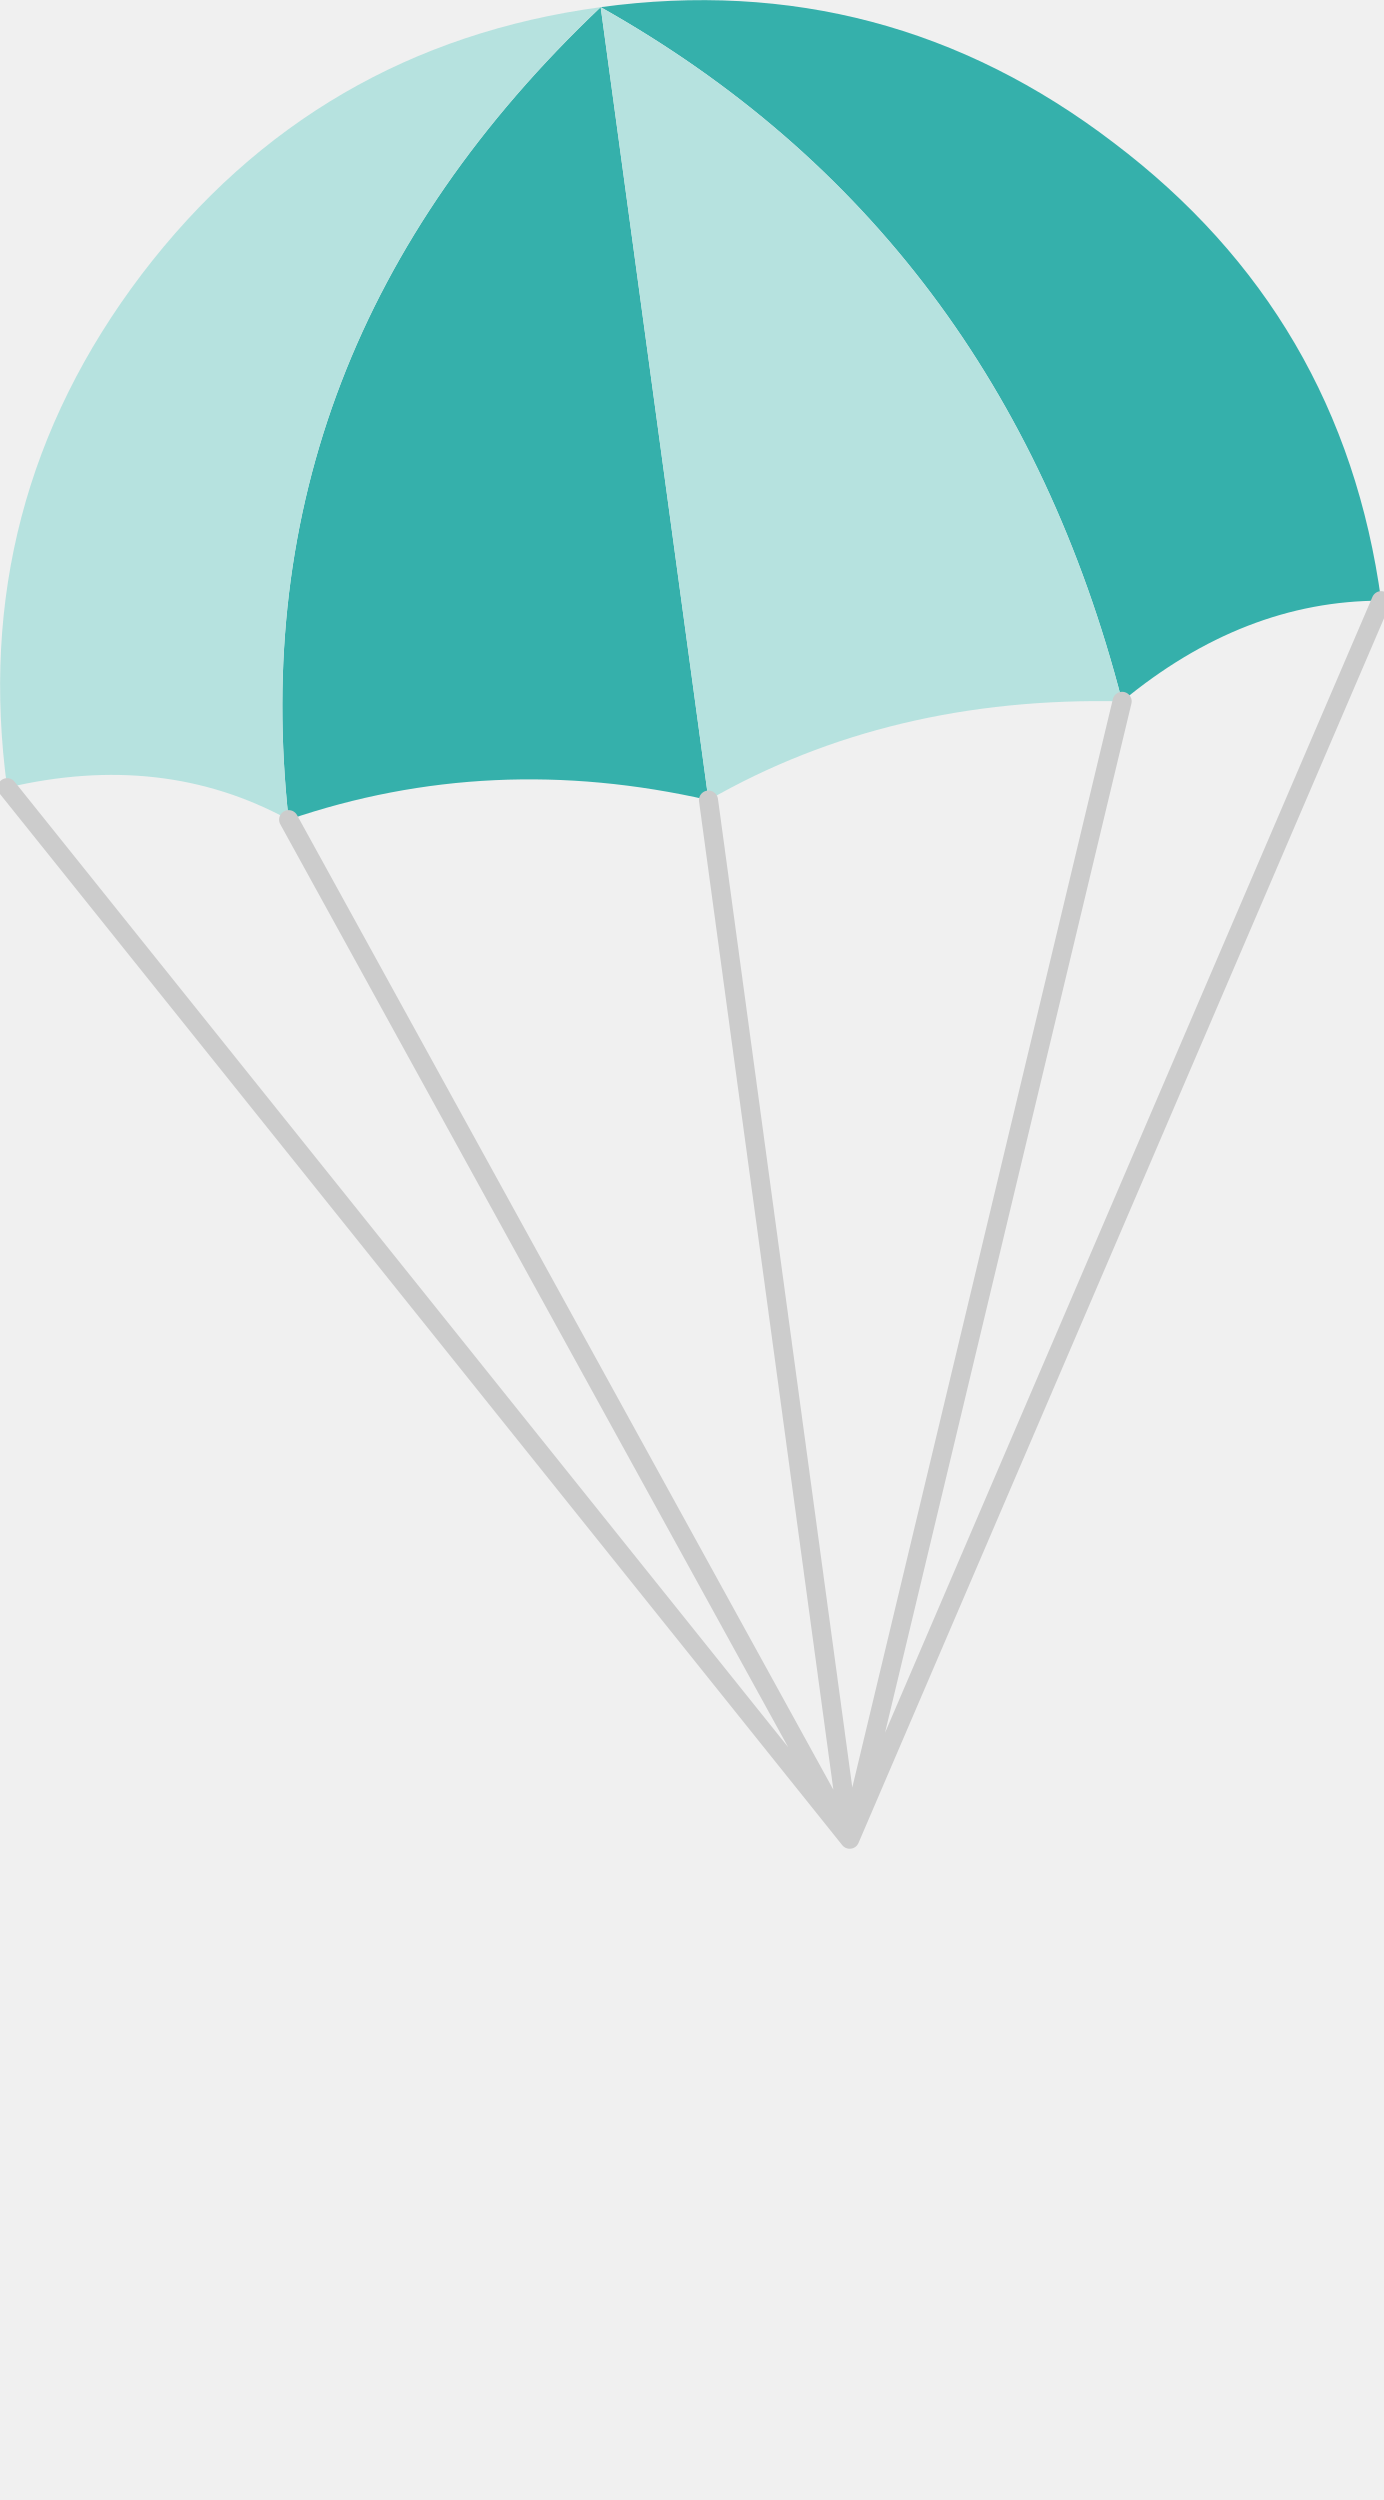
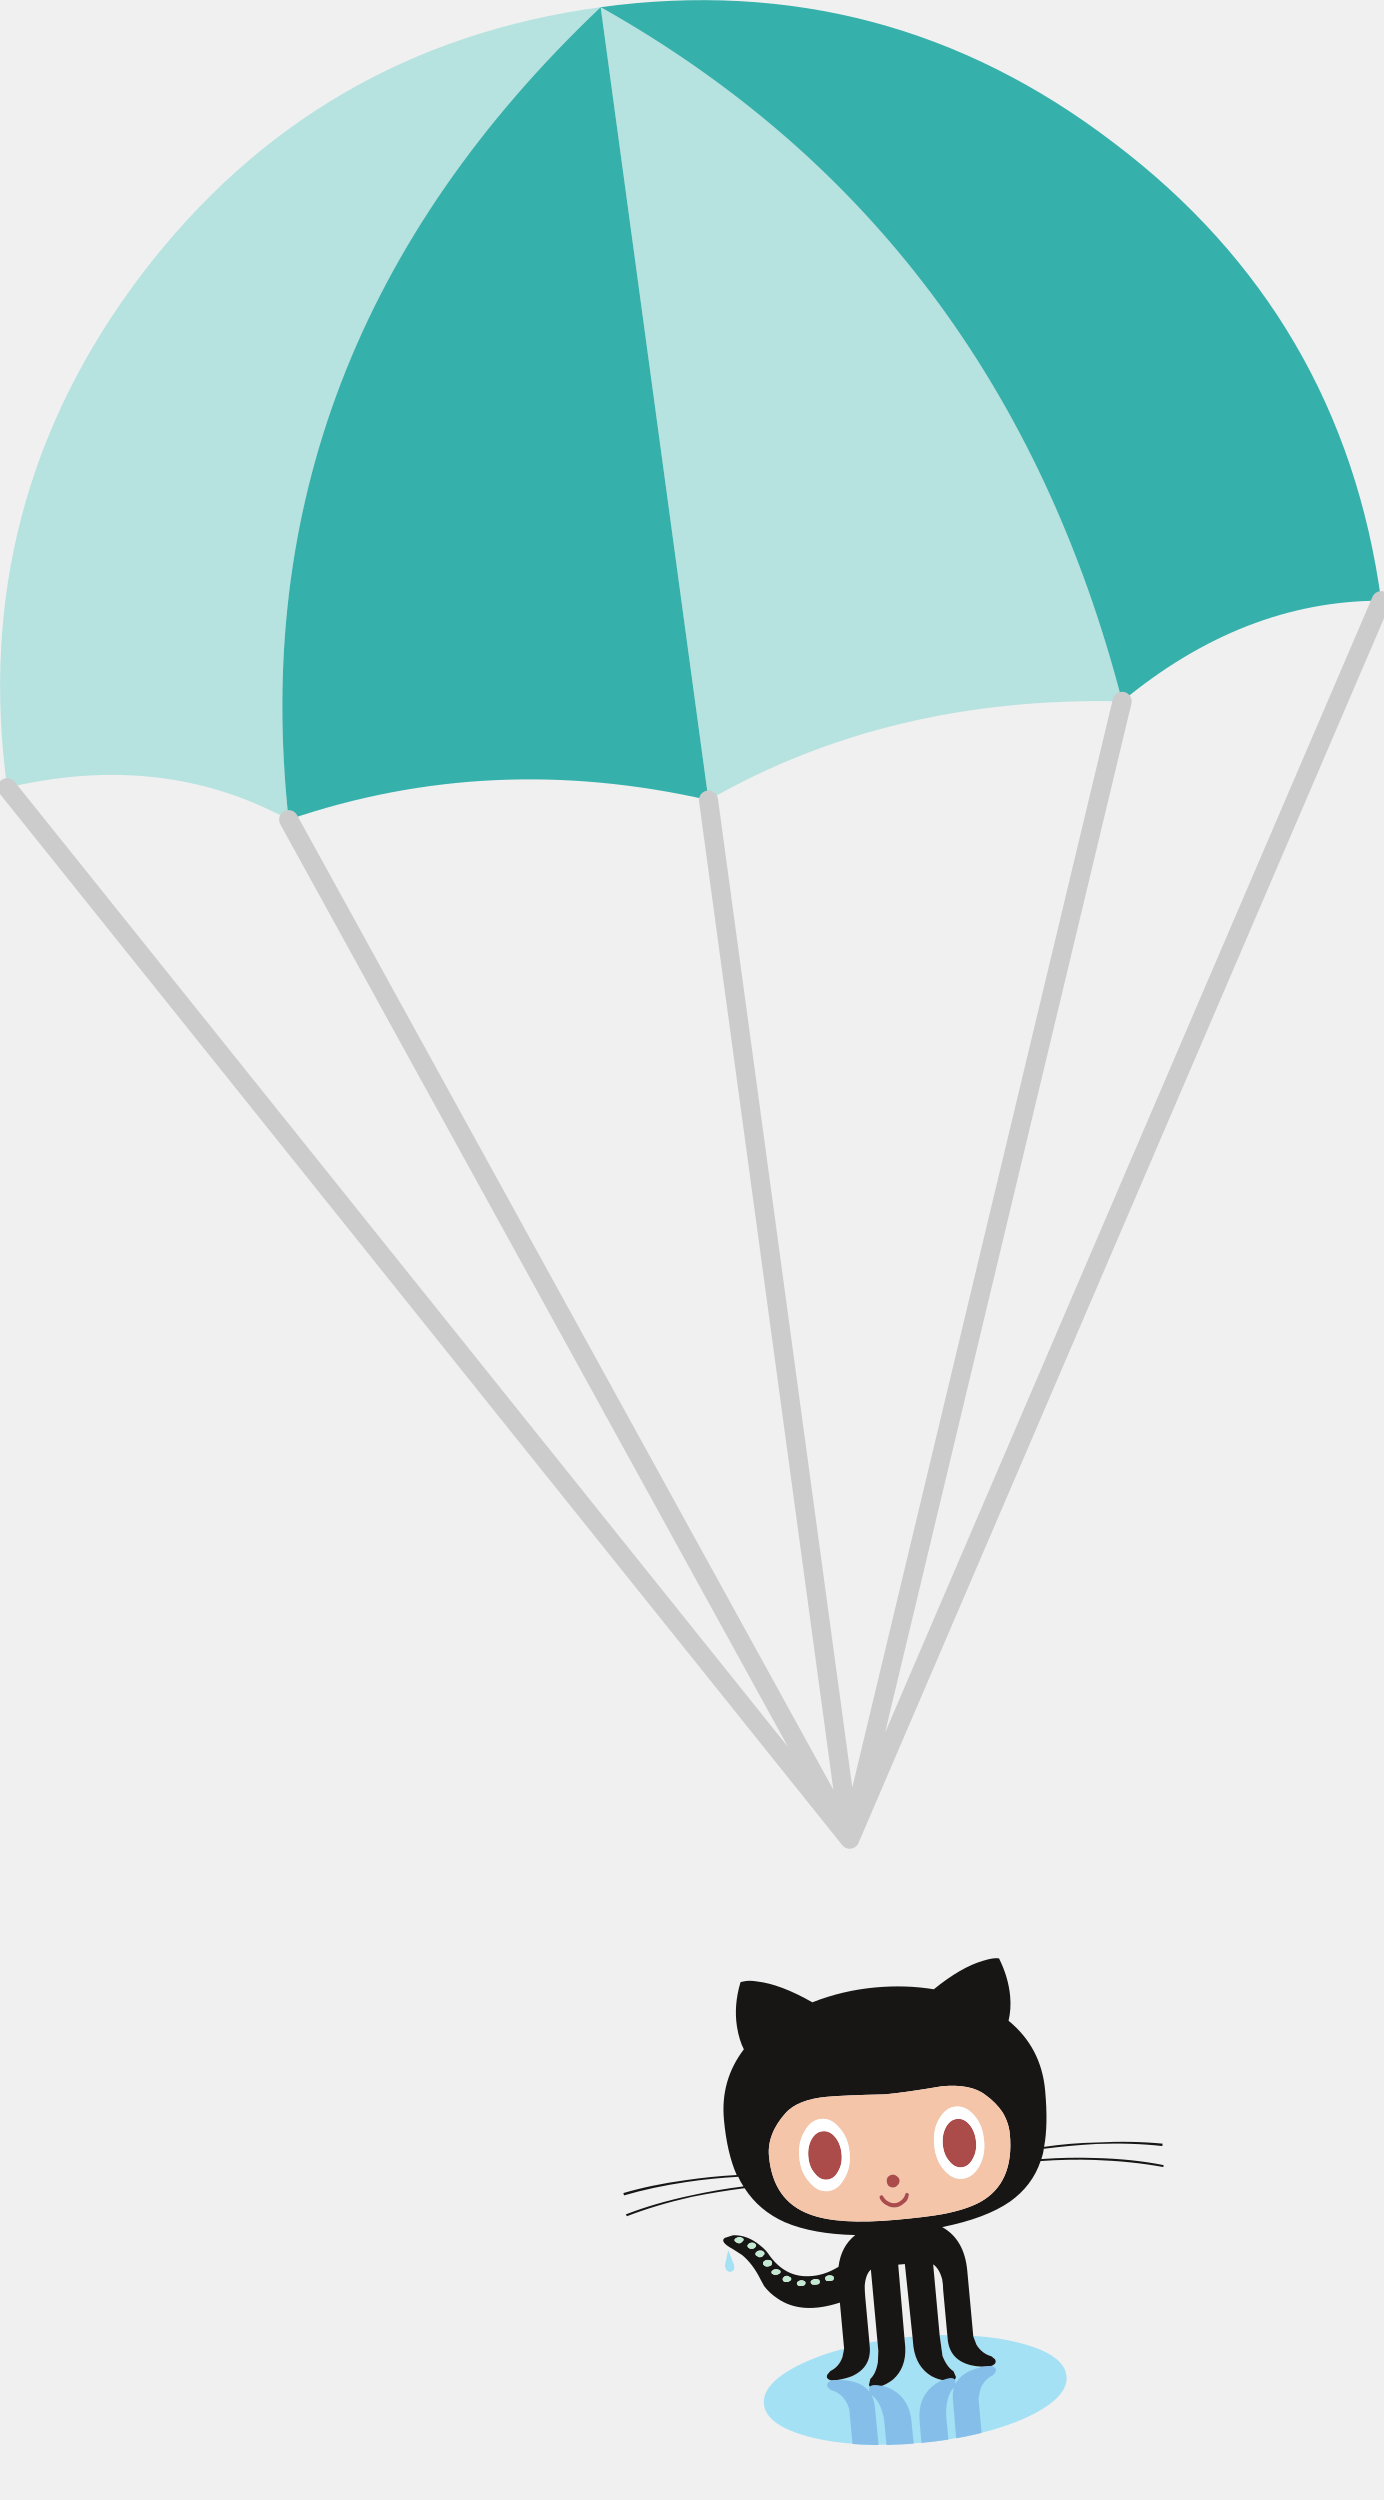
<svg xmlns="http://www.w3.org/2000/svg" xmlns:xlink="http://www.w3.org/1999/xlink" version="1.1" preserveAspectRatio="none" x="0px" y="0px" width="145px" height="262px" viewBox="0 0 145 262">
  <defs>
    <g id="Layer0_0_FILL">
      <path fill="#F0F0F0" stroke="none" d=" M 100.55 193.05 Q 95.05 191.95 89.05 192.75 88.5 192.8 87.95 192.95 74.65 195.1 66.4 205.9 57.85 217.25 59.75 231.3 61.65 245.35 72.9 253.9 81.25 260.2 91.05 260.85 94.55 261.1 98.25 260.6 102.85 259.95 106.8 258.35 115.1 255 120.85 247.4 129.45 236.15 127.55 222.1 125.65 208.05 114.35 199.4 107.95 194.55 100.55 193.05 Z" />
-       <path fill="#35B0AB" stroke="none" d=" M 74.25 83.85 L 62.95 0.75 Q 24.9 36.85 30.25 85.9 51.45 78.65 74.25 83.85 M 117.6 73.5 Q 130.35 62.95 144.75 62.95 140.7 33.1 116.7 14.95 92.8 -3.3 62.95 0.75 104.9 24.35 117.6 73.5 Z" />
      <path fill="#B6E2DF" stroke="none" d=" M 62.95 0.75 L 74.25 83.85 Q 93.25 72.95 117.6 73.5 104.9 24.35 62.95 0.75 M 0.75 82.55 Q 17.05 78.7 30.25 85.9 24.9 36.85 62.95 0.75 33.1 4.8 14.85 28.75 -3.3 52.7 0.75 82.55 Z" />
+       <path fill="#35B0AB" stroke="none" d=" M 30.25 85.9 Q 51.45 78.65 74.25 83.85 L 62.95 0.75 Q 24.9 36.85 30.25 85.9 M 117.6 73.5 Q 130.35 62.95 144.75 62.95 140.7 33.1 116.7 14.95 92.8 -3.3 62.95 0.75 104.9 24.35 117.6 73.5 Z" />
+     </g>
+     <g id="Layer0_1_FILL">
+       <path fill="#A4E1F4" stroke="none" d=" M 63.15 201.4 L 63.2 201.7 Q 63.3 202 63.6 202.1 64 202.1 64.1 201.8 64.15 201.6 64.1 201.35 L 63.65 199.8 63.15 201.4 M 90.1 213.4 L 90.45 213.75 Q 90.65 214.2 90.05 214.4 88.95 214.5 87.9 214.15 85.7 213.4 85.7 211.2 L 85.7 210.8 Q 85.3 210.7 84.9 210.7 L 85 212.9 Q 85.35 214.1 86 214.6 L 86.2 215.2 Q 86.15 215.75 85.15 215.5 84.4 215.4 83.65 214.9 82.15 213.8 82.05 211.65 L 82.05 210.6 Q 81.95 210.6 81.85 210.6 81.5 210.6 81.2 210.6 L 81.2 211.65 Q 81.1 213.8 79.6 214.9 78.8 215.4 78.1 215.5 77.1 215.75 77.05 215.2 L 77.25 214.6 Q 77.9 214.1 78.2 212.9 L 78.35 211.75 78.35 210.75 Q 77.95 210.75 77.5 210.8 L 77.5 211.2 Q 77.5 213.4 75.35 214.15 74.65 214.35 73.85 214.4 L 73.2 214.4 Q 72.55 214.2 72.8 213.75 L 73.15 213.4 Q 74.1 213.05 74.55 212.05 L 74.8 211.2 Q 72.55 211.55 70.55 212.25 65.9 213.9 65.9 216.2 65.9 218.5 70.55 220.15 75.25 221.75 81.85 221.75 88.45 221.75 93.1 220.15 97.75 218.5 97.75 216.2 97.75 213.9 93.1 212.25 91 211.5 88.4 211.1 L 88.4 211.15 88.65 212.05 Q 89.15 213.05 90.1 213.4 Z" />
+       <path fill="#171615" stroke="none" d=" M 67.95 171.9 L 67.5 171.95 Q 66.55 174.3 66.7 176.6 66.8 178 67.2 179 64.45 182 64.45 186.15 64.45 189.65 65.25 192.05 62.55 191.95 59.85 192.1 56.3 192.25 53.25 192.85 L 53.3 193.1 Q 56.35 192.5 59.95 192.3 62.6 192.15 65.4 192.25 65.55 192.75 65.85 193.3 63 193.4 60.25 193.75 56.45 194.2 53.3 195.1 L 53.4 195.3 Q 56.55 194.4 60.35 193.9 63.15 193.6 65.95 193.5 67.25 196 69.85 197.45 72.65 198.95 77.05 199.45 75.45 200.5 75 202.6 73.4 203.4 71.85 203.3 69.35 203.2 67.9 200.75 67.6 200.15 67 199.6 65.8 198.4 64.3 198.3 L 63.4 198.5 Q 62.8 198.85 64.15 199.75 L 65.05 200.45 Q 66.1 201.5 66.75 203.2 L 67.05 203.9 Q 67.55 204.7 68.3 205.3 70.65 207.3 74.8 206.35 L 74.8 211.2 74.55 212.05 Q 74.1 213.05 73.15 213.4 L 72.8 213.75 Q 72.55 214.2 73.2 214.4 L 73.85 214.4 Q 74.65 214.35 75.35 214.15 77.5 213.4 77.5 211.2 L 77.5 210.8 77.5 206 Q 77.5 205.45 77.55 204.85 77.75 203.65 78.35 203.2 L 78.35 210.75 78.35 211.75 78.2 212.9 Q 77.9 214.1 77.25 214.6 L 77.05 215.2 Q 77.1 215.75 78.1 215.5 78.8 215.4 79.6 214.9 81.1 213.8 81.2 211.65 L 81.2 210.6 81.25 202.95 81.95 202.95 82.05 210.6 82.05 211.65 Q 82.15 213.8 83.65 214.9 84.4 215.4 85.15 215.5 86.15 215.75 86.2 215.2 L 86 214.6 Q 85.35 214.1 85 212.9 L 84.9 210.7 84.9 203.25 Q 85.5 203.75 85.7 204.9 85.75 205.5 85.7 206 L 85.7 210.8 85.7 211.2 Q 85.7 213.4 87.9 214.15 88.95 214.5 90.05 214.4 90.65 214.2 90.45 213.75 L 90.1 213.4 Q 89.15 213.05 88.65 212.05 L 88.4 211.15 88.4 211.1 88.4 204.25 Q 88.4 200.95 86.2 199.45 90.85 198.95 93.5 197.45 96 196 97.1 193.5 99.95 193.55 102.75 193.9 106.65 194.4 109.85 195.3 L 109.9 195.1 Q 106.7 194.15 102.8 193.7 100.05 193.35 97.2 193.3 97.45 192.75 97.55 192.25 100.4 192.15 103.1 192.25 106.8 192.45 109.95 193.1 L 110 192.85 Q 106.85 192.25 103.15 192.1 100.4 191.9 97.6 192.05 98.25 189.8 98.25 186.15 98.25 181.65 95.1 178.55 95.5 177.35 95.5 176 95.5 174 94.7 171.95 94.15 171.8 93 172.05 90.65 172.5 87.6 174.55 84.7 173.8 81.5 173.8 78.05 173.8 74.8 174.75 71.65 172.55 69.25 172.05 68.5 171.85 67.95 171.9 M 68.8 190.4 Q 68.8 188.05 70.95 186.05 72.35 184.75 75.4 184.75 77.2 184.75 81.5 185.05 83.65 185.05 87.5 184.75 90.55 184.75 91.95 186.05 93 186.95 93.6 188.05 94.15 189.2 94.15 190.4 94.15 195.55 90.4 197.2 88.9 197.85 86.4 198.1 84.75 198.25 81.5 198.25 75.35 198.25 72.5 196.85 68.8 195.1 68.8 190.4 M 72.8 203.75 Q 72.9 203.8 72.9 203.95 72.9 204.1 72.8 204.2 72.65 204.25 72.45 204.25 72.25 204.25 72.1 204.2 71.95 204.1 71.95 203.95 71.95 203.8 72.1 203.75 72.25 203.65 72.45 203.65 72.65 203.65 72.8 203.75 M 70.95 203.65 Q 71.15 203.65 71.25 203.75 71.4 203.8 71.4 203.95 71.4 204.1 71.25 204.2 71.15 204.25 70.95 204.25 70.8 204.25 70.65 204.2 70.5 204.1 70.5 203.95 70.5 203.8 70.65 203.75 70.8 203.65 70.95 203.65 M 73.6 203.5 Q 73.75 203.4 73.95 203.4 74.1 203.4 74.3 203.5 74.4 203.55 74.4 203.7 74.4 203.85 74.3 203.95 74.1 204 73.95 204 73.75 204 73.6 203.95 73.5 203.85 73.5 203.7 73.5 203.55 73.6 203.5 M 65.85 199.35 Q 65.95 199.25 66.15 199.25 66.35 199.25 66.45 199.35 66.6 199.45 66.6 199.55 66.6 199.7 66.45 199.8 66.35 199.9 66.15 199.9 65.95 199.9 65.85 199.8 65.7 199.7 65.7 199.55 65.7 199.45 65.85 199.35 M 66.6 200.25 Q 66.75 200.15 66.9 200.15 67.15 200.15 67.25 200.25 67.4 200.35 67.4 200.5 67.4 200.6 67.25 200.7 67.15 200.85 66.9 200.85 66.75 200.85 66.6 200.7 66.45 200.6 66.45 200.5 66.45 200.35 66.6 200.25 M 68 201.3 Q 68.1 201.4 68.1 201.55 68.1 201.65 68 201.8 67.8 201.9 67.6 201.9 67.45 201.9 67.3 201.8 67.15 201.65 67.15 201.55 67.15 201.4 67.3 201.3 67.45 201.2 67.6 201.2 67.8 201.2 68 201.3 M 67.95 202.55 Q 67.95 202.4 68.1 202.35 68.2 202.25 68.4 202.25 68.6 202.25 68.75 202.35 68.9 202.4 68.9 202.55 68.9 202.7 68.75 202.75 68.6 202.85 68.4 202.85 68.2 202.85 68.1 202.75 67.95 202.7 67.95 202.55 M 69.5 203.7 Q 69.25 203.7 69.15 203.6 69.05 203.55 69.05 203.4 69.05 203.25 69.15 203.2 69.25 203.05 69.5 203.05 69.65 203.05 69.8 203.2 69.95 203.25 69.95 203.4 69.95 203.55 69.8 203.6 69.65 203.7 69.5 203.7 M 65.2 198.65 Q 65.35 198.7 65.35 198.85 65.35 198.95 65.2 199.05 65.05 199.2 64.9 199.2 64.7 199.2 64.55 199.05 64.4 198.95 64.4 198.85 64.4 198.7 64.55 198.65 64.7 198.55 64.9 198.55 65.05 198.55 65.2 198.65 Z" />
+       <path fill="#C4E9D3" stroke="none" d=" M 65.35 198.85 Q 65.35 198.7 65.2 198.65 65.05 198.55 64.9 198.55 64.7 198.55 64.55 198.65 64.4 198.7 64.4 198.85 64.4 198.95 64.55 199.05 64.7 199.2 64.9 199.2 65.05 199.2 65.2 199.05 65.35 198.95 65.35 198.85 M 69.15 203.6 Q 69.25 203.7 69.5 203.7 69.65 203.7 69.8 203.6 69.95 203.55 69.95 203.4 69.95 203.25 69.8 203.2 69.65 203.05 69.5 203.05 69.25 203.05 69.15 203.2 69.05 203.25 69.05 203.4 69.05 203.55 69.15 203.6 M 68.1 202.35 Q 67.95 202.4 67.95 202.55 67.95 202.7 68.1 202.75 68.2 202.85 68.4 202.85 68.6 202.85 68.75 202.75 68.9 202.7 68.9 202.55 68.9 202.4 68.75 202.35 68.6 202.25 68.4 202.25 68.2 202.25 68.1 202.35 M 68.1 201.55 Q 68.1 201.4 68 201.3 67.8 201.2 67.6 201.2 67.45 201.2 67.3 201.3 67.15 201.4 67.15 201.55 67.15 201.65 67.3 201.8 67.45 201.9 67.6 201.9 67.8 201.9 68 201.8 68.1 201.65 68.1 201.55 M 66.9 200.15 Q 66.75 200.15 66.6 200.25 66.45 200.35 66.45 200.5 66.45 200.6 66.6 200.7 66.75 200.85 66.9 200.85 67.15 200.85 67.25 200.7 67.4 200.6 67.4 200.5 67.4 200.35 67.25 200.25 67.15 200.15 66.9 200.15 M 66.15 199.25 Q 65.95 199.25 65.85 199.35 65.7 199.45 65.7 199.55 65.7 199.7 65.85 199.8 65.95 199.9 66.15 199.9 66.35 199.9 66.45 199.8 66.6 199.7 66.6 199.55 66.6 199.45 66.45 199.35 66.35 199.25 66.15 199.25 M 73.95 203.4 Q 73.75 203.4 73.6 203.5 73.5 203.55 73.5 203.7 73.5 203.85 73.6 203.95 73.75 204 73.95 204 74.1 204 74.3 203.95 74.4 203.85 74.4 203.7 74.4 203.55 74.3 203.5 74.1 203.4 73.95 203.4 M 71.25 203.75 Q 71.15 203.65 70.95 203.65 70.8 203.65 70.65 203.75 70.5 203.8 70.5 203.95 70.5 204.1 70.65 204.2 70.8 204.25 70.95 204.25 71.15 204.25 71.25 204.2 71.4 204.1 71.4 203.95 71.4 203.8 71.25 203.75 M 72.9 203.95 Q 72.9 203.8 72.8 203.75 72.65 203.65 72.45 203.65 72.25 203.65 72.1 203.75 71.95 203.8 71.95 203.95 71.95 204.1 72.1 204.2 72.25 204.25 72.45 204.25 72.65 204.25 72.8 204.2 72.9 204.1 72.9 203.95 Z" />
+       <path fill="#F5C5A9" stroke="none" d=" M 70.95 186.05 Q 68.8 188.05 68.8 190.4 68.8 195.1 72.5 196.85 75.35 198.25 81.5 198.25 84.75 198.25 86.4 198.1 88.9 197.85 90.4 197.2 94.15 195.55 94.15 190.4 94.15 189.2 93.6 188.05 93 186.95 91.95 186.05 90.55 184.75 87.5 184.75 83.65 185.05 81.5 185.05 77.2 184.75 75.4 184.75 72.35 184.75 70.95 186.05 M 76.45 188.15 Q 77.25 189.2 77.25 190.8 77.25 192.4 76.45 193.45 75.7 194.6 74.6 194.6 73.5 194.6 72.75 193.45 71.95 192.4 71.95 190.8 71.95 189.2 72.75 188.15 73.5 187 74.6 187 75.7 187 76.45 188.15 M 79.95 195.65 Q 80 195.6 80.1 195.55 80.2 195.55 80.25 195.55 80.3 195.6 80.35 195.7 80.5 196.05 80.8 196.25 81.15 196.5 81.5 196.5 81.85 196.5 82.2 196.25 82.5 196.05 82.65 195.7 82.7 195.5 82.9 195.55 83.1 195.65 83 195.85 82.9 196.35 82.45 196.6 82 196.95 81.5 196.95 81 196.95 80.55 196.6 80.15 196.35 79.95 195.85 79.95 195.75 79.95 195.65 M 88.75 187 Q 89.85 187 90.65 188.15 91.4 189.2 91.4 190.8 91.4 192.4 90.65 193.45 89.85 194.6 88.75 194.6 87.7 194.6 86.9 193.45 86.15 192.4 86.15 190.8 86.15 189.2 86.9 188.15 87.7 187 88.75 187 M 81.95 193.7 Q 82.2 193.9 82.2 194.15 82.2 194.45 81.95 194.65 81.75 194.85 81.5 194.85 81.25 194.85 81 194.65 80.85 194.45 80.85 194.15 80.85 193.9 81 193.7 81.25 193.5 81.5 193.5 81.75 193.5 81.95 193.7 Z" />
+       <path fill="#AB4B4A" stroke="none" d=" M 82.2 194.15 Q 82.2 193.9 81.95 193.7 81.75 193.5 81.5 193.5 81.25 193.5 81 193.7 80.85 193.9 80.85 194.15 80.85 194.45 81 194.65 81.25 194.85 81.5 194.85 81.75 194.85 81.95 194.65 82.2 194.45 82.2 194.15 M 90.05 189.05 Q 89.55 188.3 88.8 188.3 88.05 188.3 87.55 189.05 87.05 189.8 87.05 190.85 87.05 191.9 87.55 192.6 88.05 193.4 88.8 193.4 89.55 193.4 90.05 192.6 90.55 191.9 90.55 190.85 90.55 189.8 90.05 189.05 M 80.1 195.55 Q 80 195.6 79.95 195.65 79.95 195.75 79.95 195.85 80.15 196.35 80.55 196.6 81 196.95 81.5 196.95 82 196.95 82.45 196.6 82.9 196.35 83 195.85 83.1 195.65 82.9 195.55 82.7 195.5 82.65 195.7 82.5 196.05 82.2 196.25 81.85 196.5 81.5 196.5 81.15 196.5 80.8 196.25 80.5 196.05 80.35 195.7 80.3 195.6 80.25 195.55 80.2 195.55 80.1 195.55 M 75.9 189.05 Q 75.4 188.3 74.65 188.3 73.9 188.3 73.4 189.05 72.9 189.8 72.9 190.85 72.9 191.9 73.4 192.6 73.9 193.4 74.65 193.4 75.4 193.4 75.9 192.6 76.4 191.9 76.4 190.85 76.4 189.8 75.9 189.05 Z" />
+       <path fill="#FFFFFF" stroke="none" d=" M 90.65 188.15 Q 89.85 187 88.75 187 87.7 187 86.9 188.15 86.15 189.2 86.15 190.8 86.15 192.4 86.9 193.45 87.7 194.6 88.75 194.6 89.85 194.6 90.65 193.45 91.4 192.4 91.4 190.8 91.4 189.2 90.65 188.15 M 88.8 188.3 Q 89.55 188.3 90.05 189.05 90.55 189.8 90.55 190.85 90.55 191.9 90.05 192.6 89.55 193.4 88.8 193.4 88.05 193.4 87.55 192.6 87.05 191.9 87.05 190.85 87.05 189.8 87.55 189.05 88.05 188.3 88.8 188.3 M 77.25 190.8 Q 77.25 189.2 76.45 188.15 75.7 187 74.6 187 73.5 187 72.75 188.15 71.95 189.2 71.95 190.8 71.95 192.4 72.75 193.45 73.5 194.6 74.6 194.6 75.7 194.6 76.45 193.45 77.25 192.4 77.25 190.8 M 74.65 188.3 Q 75.4 188.3 75.9 189.05 76.4 189.8 76.4 190.85 76.4 191.9 75.9 192.6 75.4 193.4 74.65 193.4 73.9 193.4 73.4 192.6 72.9 191.9 72.9 190.85 72.9 189.8 73.4 189.05 73.9 188.3 74.65 188.3 Z" />
+     </g>
+     <g id="Mask_octocat_svg_svg2__Clip_Group__0_2_MASK_0_FILL">
+       <path fill="#FFFFFF" stroke="none" d=" M 102 20.1 Q 102.95 19.45 103.4 18.55 104.3 16.85 101.7 15.9 97.15 15.55 92.6 17.05 87.497 18.732 85.25 22.4 85.398 21.803 85.35 21.25 85.2 18.9 81.1 19.85 78 20.3 74.8 22.6 68.4 27.15 68 36.25 L 67.7 64.25 64.7 64.25 64.4 36.25 Q 64.05 27.15 57.65 22.6 55.65 21.15 53.25 20.35 L 51.3 19.85 Q 47.2 18.9 47.05 21.25 47.002 21.806 47.15 22.4 44.912 18.735 39.8 17.05 36.95 16.1 33.55 15.9 L 30.7 15.9 Q 28.1 16.85 29 18.55 29.45 19.45 30.4 20.1 34.5 21.6 36.45 25.8 37.4 27.85 37.55 29.65 L 37.55 49.9 38.25 65.5 Q 40.15 74.45 47 79 L 85.45 79 Q 94.8 72.6 94.8 58.55 L 94.8 29.65 95.95 25.8 Q 97.9 21.6 102 20.1 M 84.45 23.9 Q 83.5 26.292 83.5 29.35 L 83.3 55.9 Q 82.6 60.8 79.9 62.9 L 79.9 35.65 Q 80 33.5 80.6 30.9 81.849 25.999 84.45 23.9 M 51.75 30.9 Q 52.4 33.5 52.45 35.65 L 52.45 63.2 Q 49.75 61.3 49.05 56.15 L 48.9 29.35 Q 48.9 26.295 47.9 23.9 50.549 26 51.75 30.9 Z" />
+     </g>
+     <g id="octocat_svg_svg2__Clip_Group__0_Layer2_0_MEMBER_0_FILL">
+       <path fill="#85BFE9" stroke="none" d=" M 134.25 23.45 Q 134.25 13.75 114.6 6.85 94.95 0 67.15 0 39.35 0 19.65 6.85 0 13.75 0 23.45 0 33.2 19.65 40.1 39.3 46.95 67.15 46.95 94.95 46.95 114.6 40.1 134.25 33.2 134.25 23.45 Z" />
    </g>
    <path id="Layer0_0_1_STROKES" stroke="#CCCCCC" stroke-width="2" stroke-linejoin="round" stroke-linecap="round" fill="none" d=" M 117.6 73.5 L 89.05 192.75 144.75 62.95 M 74.25 83.85 L 89.05 192.75 0.75 82.55 M 30.25 85.9 L 89.05 192.75" />
  </defs>
  <g transform="matrix( 1, 0, 0, 1, 0,0) ">
    <use xlink:href="#Layer0_0_FILL" />
    <use xlink:href="#Layer0_0_1_STROKES" />
  </g>
+   <g transform="matrix( 0.9958191, -0.09126282, 0.09126282, 0.9958191, -5.3,42.65) ">
+     <use xlink:href="#Layer0_1_FILL" />
+   </g>
+   <g transform="matrix( 0.2363281, -0.02165222, 0.02165222, 0.2363281, 79.5,246.4) ">
+     <mask id="Mask_Mask_1">
+       <g transform="matrix( 1, 0, 0, 1, 0,0) ">
+         <use xlink:href="#Mask_octocat_svg_svg2__Clip_Group__0_2_MASK_0_FILL" />
+       </g>
+     </mask>
+     <g mask="url(#Mask_Mask_1)">
+       <g transform="matrix( 1, 0, 0, 1, 0,0) ">
+         <use xlink:href="#octocat_svg_svg2__Clip_Group__0_Layer2_0_MEMBER_0_FILL" />
+       </g>
+     </g>
+   </g>
</svg>
